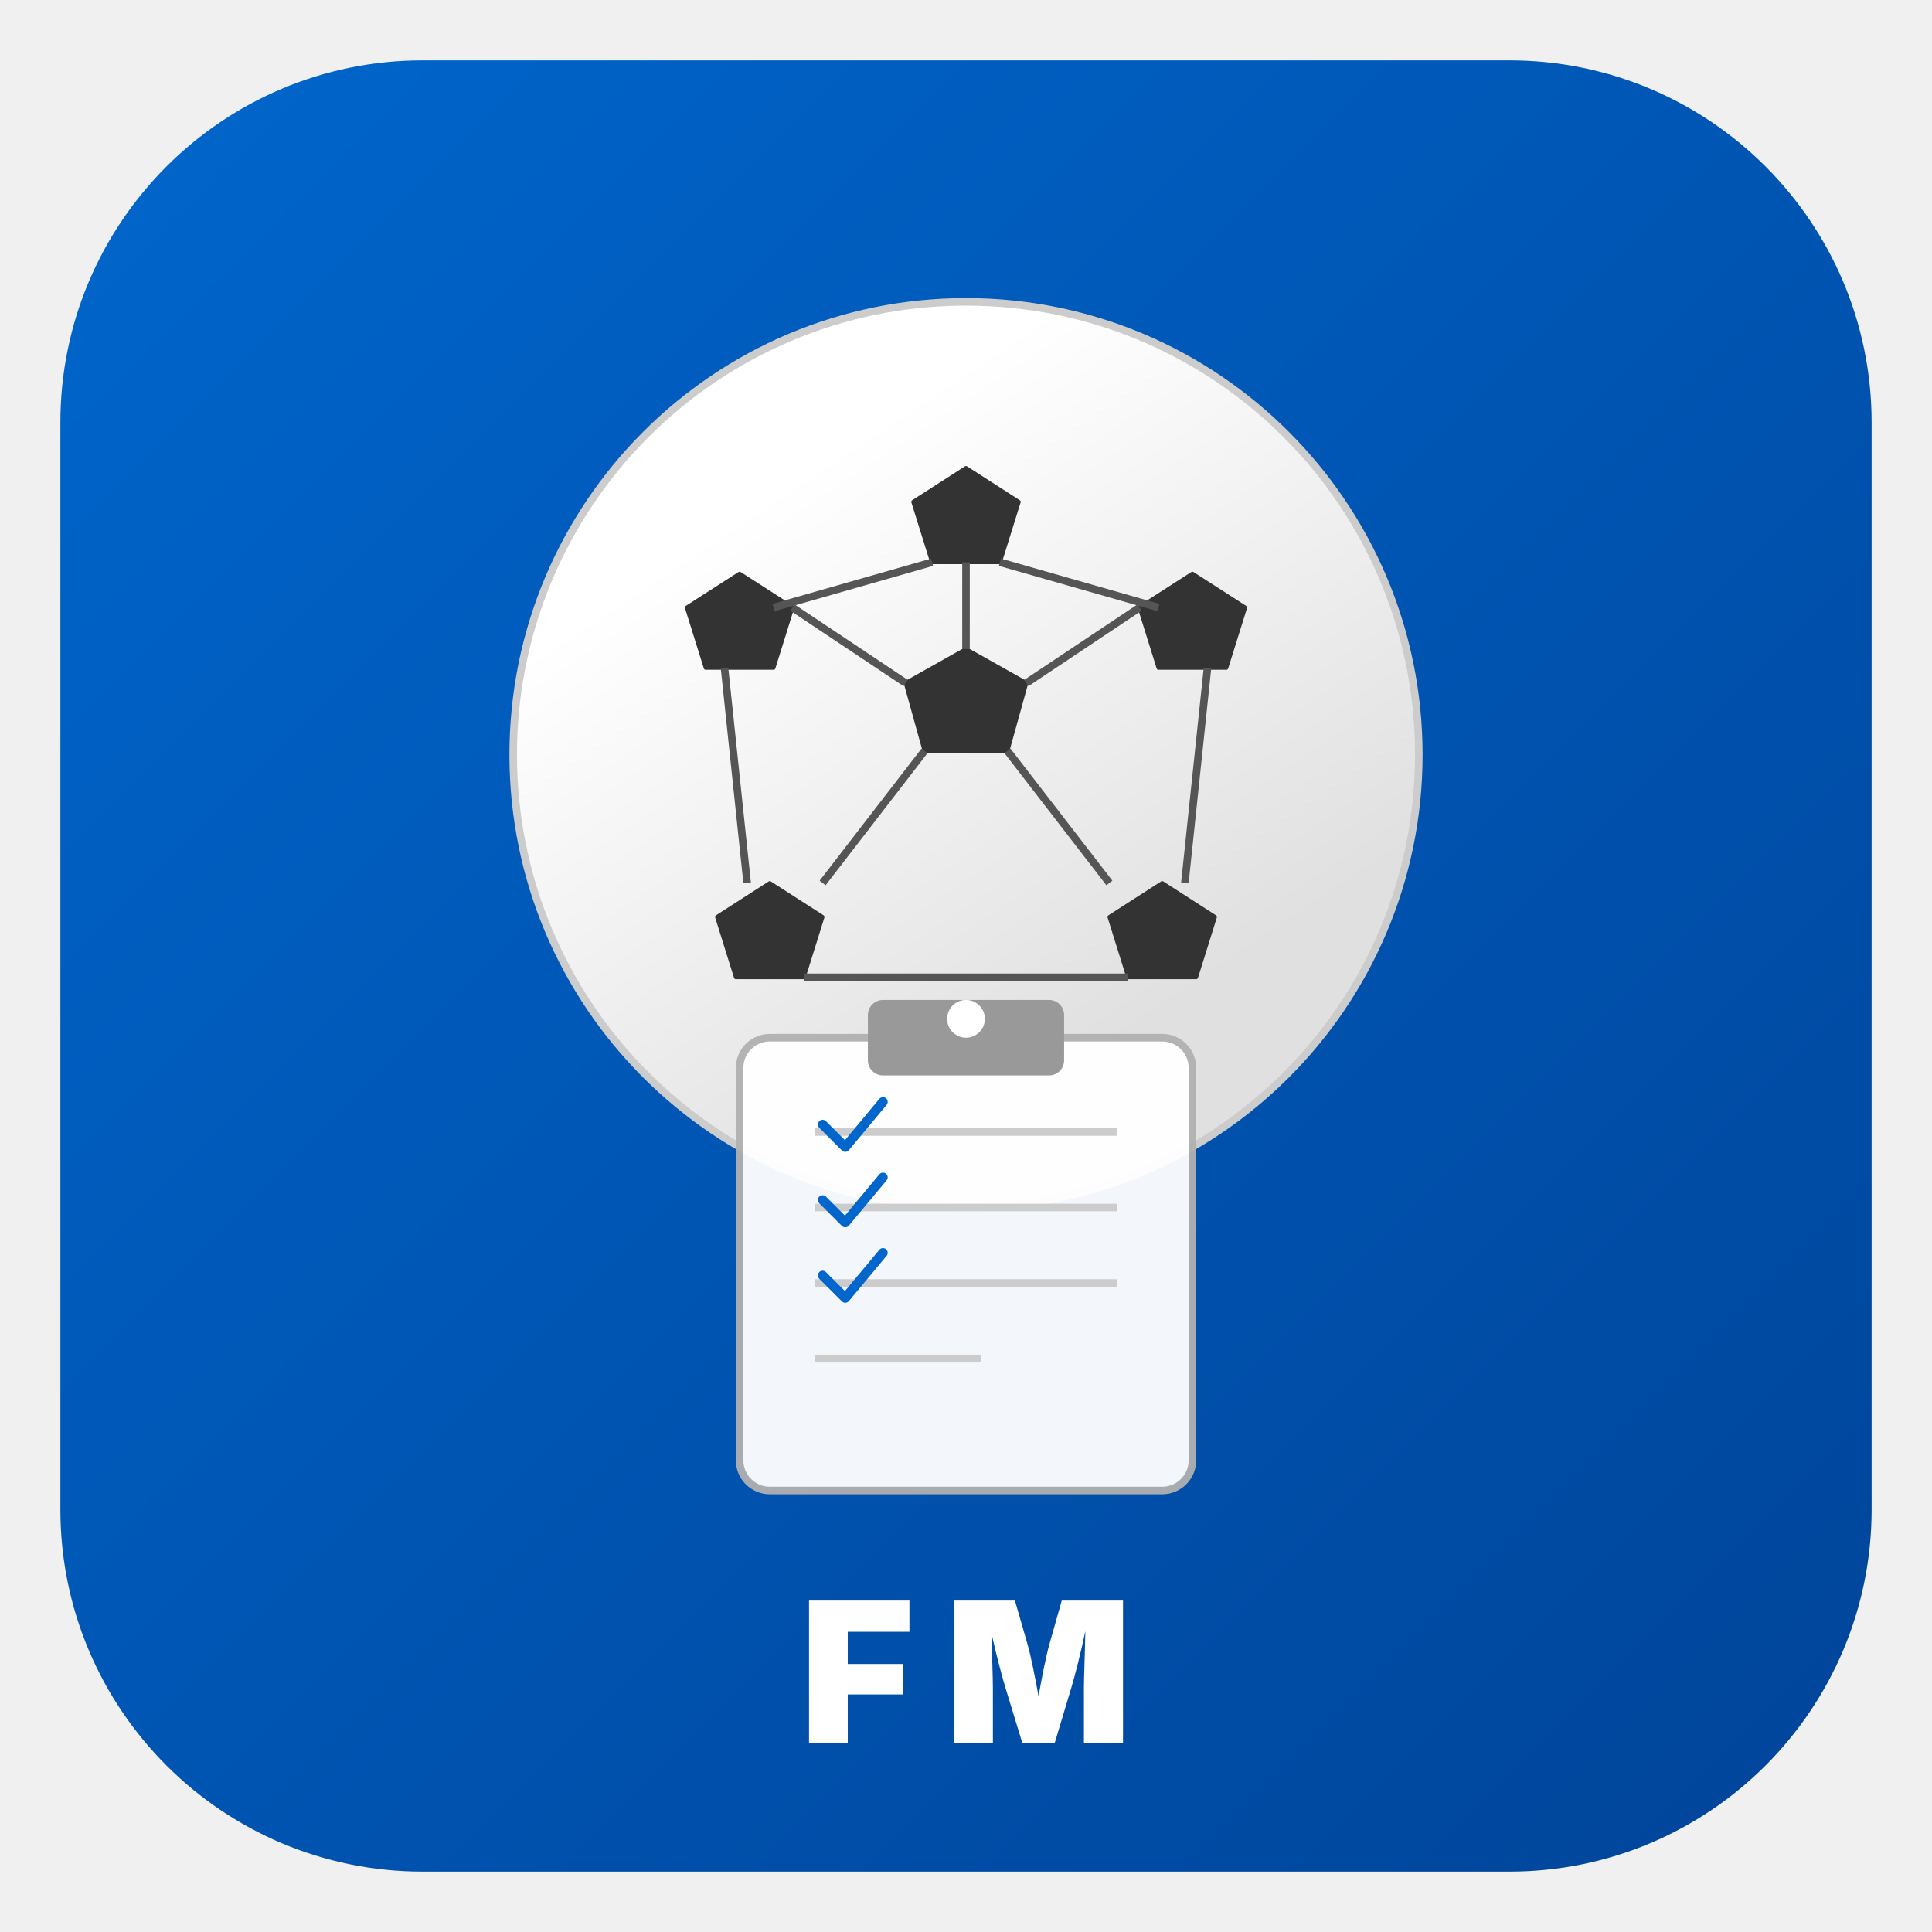
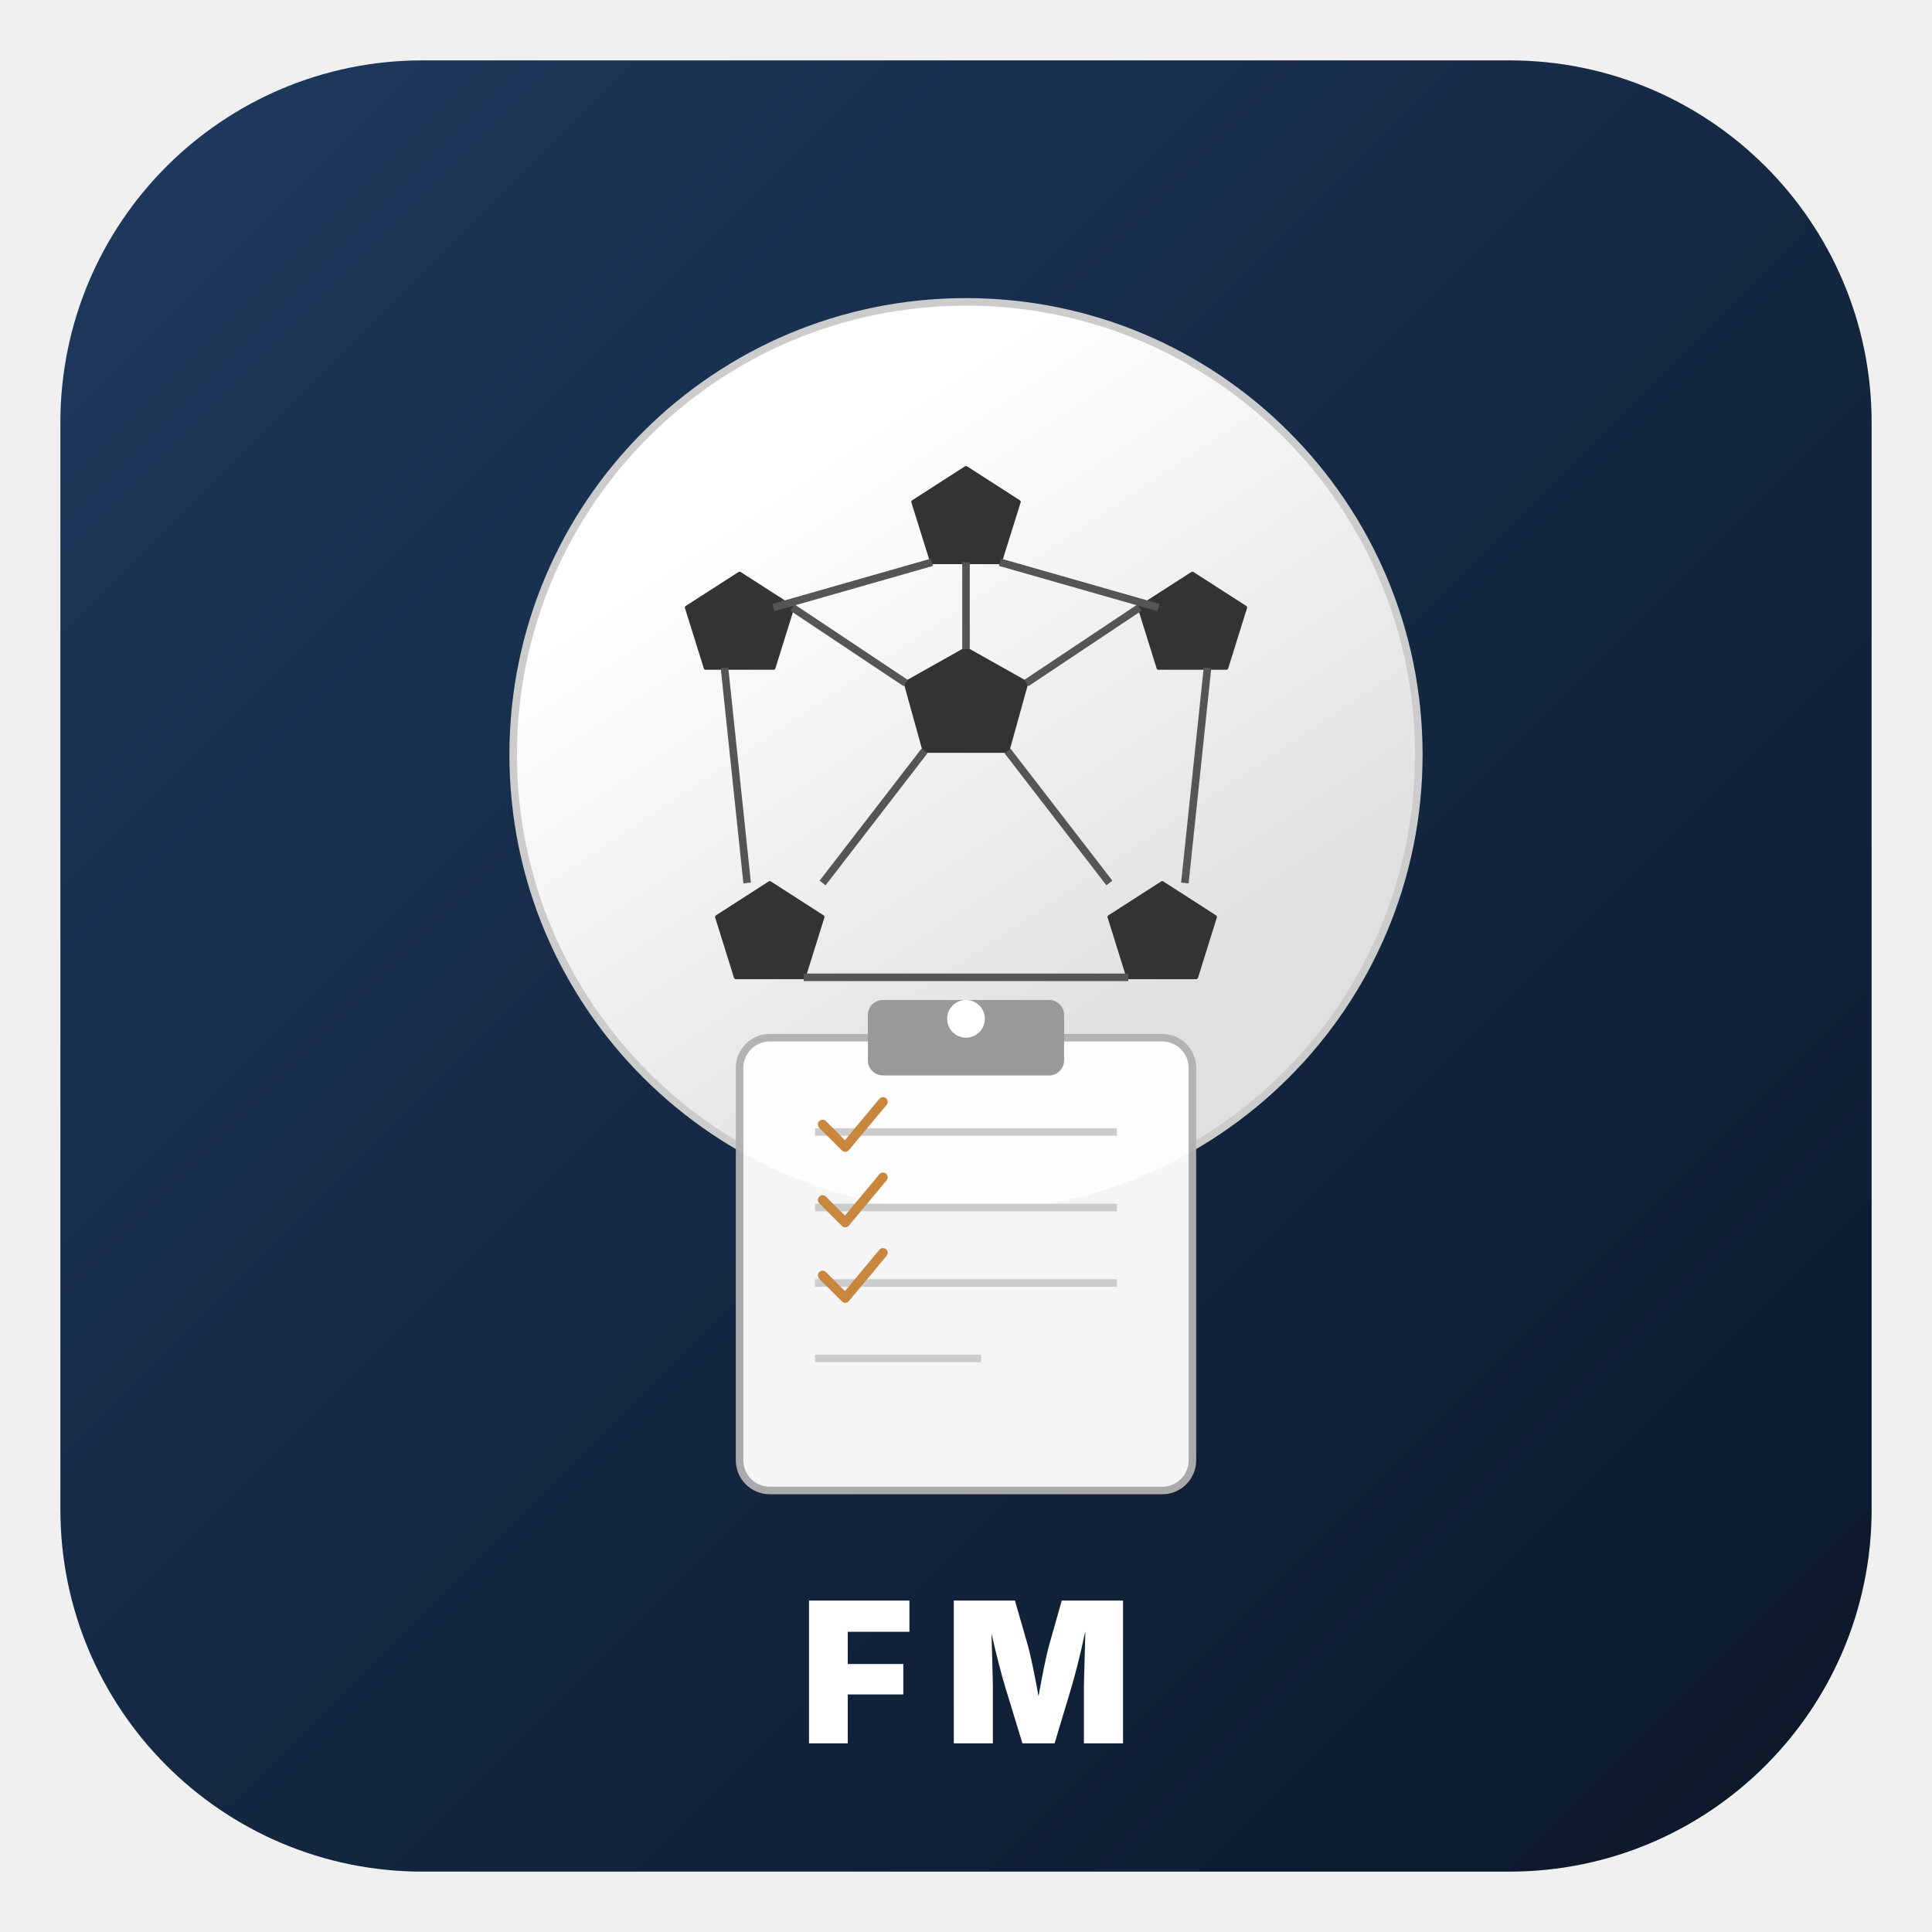
<svg xmlns="http://www.w3.org/2000/svg" viewBox="0 0 512 512">
  <defs>
    <linearGradient id="bg" x1="0%" y1="0%" x2="100%" y2="100%">
-       <stop offset="0%" stop-color="#0066cc" />
-       <stop offset="100%" stop-color="#004499" />
+       <stop offset="0%" stop-color="#1E3A5F" />
+       <stop offset="100%" stop-color="#0B1728" />
    </linearGradient>
    <linearGradient id="ball" x1="30%" y1="20%" x2="70%" y2="80%">
      <stop offset="0%" stop-color="#ffffff" />
      <stop offset="100%" stop-color="#e0e0e0" />
    </linearGradient>
  </defs>
  <rect x="16" y="16" width="480" height="480" rx="96" ry="96" fill="url(#bg)" />
  <circle cx="256" cy="200" r="120" fill="url(#ball)" stroke="#cccccc" stroke-width="2" />
  <polygon points="256,172 272,181 267,199 245,199 240,181" fill="#333" stroke="#333" stroke-width="1" stroke-linejoin="round" />
  <polygon points="256,124 270,133 265,149 247,149 242,133" fill="#333" stroke="#333" stroke-width="1" stroke-linejoin="round" />
  <polygon points="204,234 218,243 213,259 195,259 190,243" fill="#333" stroke="#333" stroke-width="1" stroke-linejoin="round" />
  <polygon points="308,234 322,243 317,259 299,259 294,243" fill="#333" stroke="#333" stroke-width="1" stroke-linejoin="round" />
  <polygon points="196,152 210,161 205,177 187,177 182,161" fill="#333" stroke="#333" stroke-width="1" stroke-linejoin="round" />
  <polygon points="316,152 330,161 325,177 307,177 302,161" fill="#333" stroke="#333" stroke-width="1" stroke-linejoin="round" />
  <line x1="240" y1="181" x2="210" y2="161" stroke="#555" stroke-width="2" />
  <line x1="272" y1="181" x2="302" y2="161" stroke="#555" stroke-width="2" />
  <line x1="245" y1="199" x2="218" y2="234" stroke="#555" stroke-width="2" />
  <line x1="267" y1="199" x2="294" y2="234" stroke="#555" stroke-width="2" />
  <line x1="256" y1="172" x2="256" y2="149" stroke="#555" stroke-width="2" />
  <line x1="247" y1="149" x2="205" y2="161" stroke="#555" stroke-width="2" />
  <line x1="265" y1="149" x2="307" y2="161" stroke="#555" stroke-width="2" />
  <line x1="192" y1="177" x2="198" y2="234" stroke="#555" stroke-width="2" />
  <line x1="320" y1="177" x2="314" y2="234" stroke="#555" stroke-width="2" />
  <line x1="213" y1="259" x2="299" y2="259" stroke="#555" stroke-width="2" />
  <rect x="196" y="275" width="120" height="120" rx="8" ry="8" fill="white" opacity="0.95" stroke="#b0b0b0" stroke-width="2" />
  <rect x="230" y="265" width="52" height="20" rx="4" ry="4" fill="#999" />
  <circle cx="256" cy="270" r="5" fill="white" />
  <line x1="216" y1="300" x2="296" y2="300" stroke="#ccc" stroke-width="2" />
  <line x1="216" y1="320" x2="296" y2="320" stroke="#ccc" stroke-width="2" />
  <line x1="216" y1="340" x2="296" y2="340" stroke="#ccc" stroke-width="2" />
  <line x1="216" y1="360" x2="260" y2="360" stroke="#ccc" stroke-width="2" />
-   <polyline points="218,298 224,304 234,292" fill="none" stroke="#0066cc" stroke-width="2.5" stroke-linecap="round" stroke-linejoin="round" />
-   <polyline points="218,318 224,324 234,312" fill="none" stroke="#0066cc" stroke-width="2.5" stroke-linecap="round" stroke-linejoin="round" />
-   <polyline points="218,338 224,344 234,332" fill="none" stroke="#0066cc" stroke-width="2.5" stroke-linecap="round" stroke-linejoin="round" />
+   <polyline points="218,298 224,304 234,292" fill="none" stroke="#C8873C" stroke-width="2.5" stroke-linecap="round" stroke-linejoin="round" />
+   <polyline points="218,318 224,324 234,312" fill="none" stroke="#C8873C" stroke-width="2.5" stroke-linecap="round" stroke-linejoin="round" />
+   <polyline points="218,338 224,344 234,332" fill="none" stroke="#C8873C" stroke-width="2.5" stroke-linecap="round" stroke-linejoin="round" />
  <text x="256" y="462" text-anchor="middle" font-family="-apple-system, BlinkMacSystemFont, 'Segoe UI', sans-serif" font-size="52" font-weight="900" fill="white" letter-spacing="8">FM</text>
</svg>
